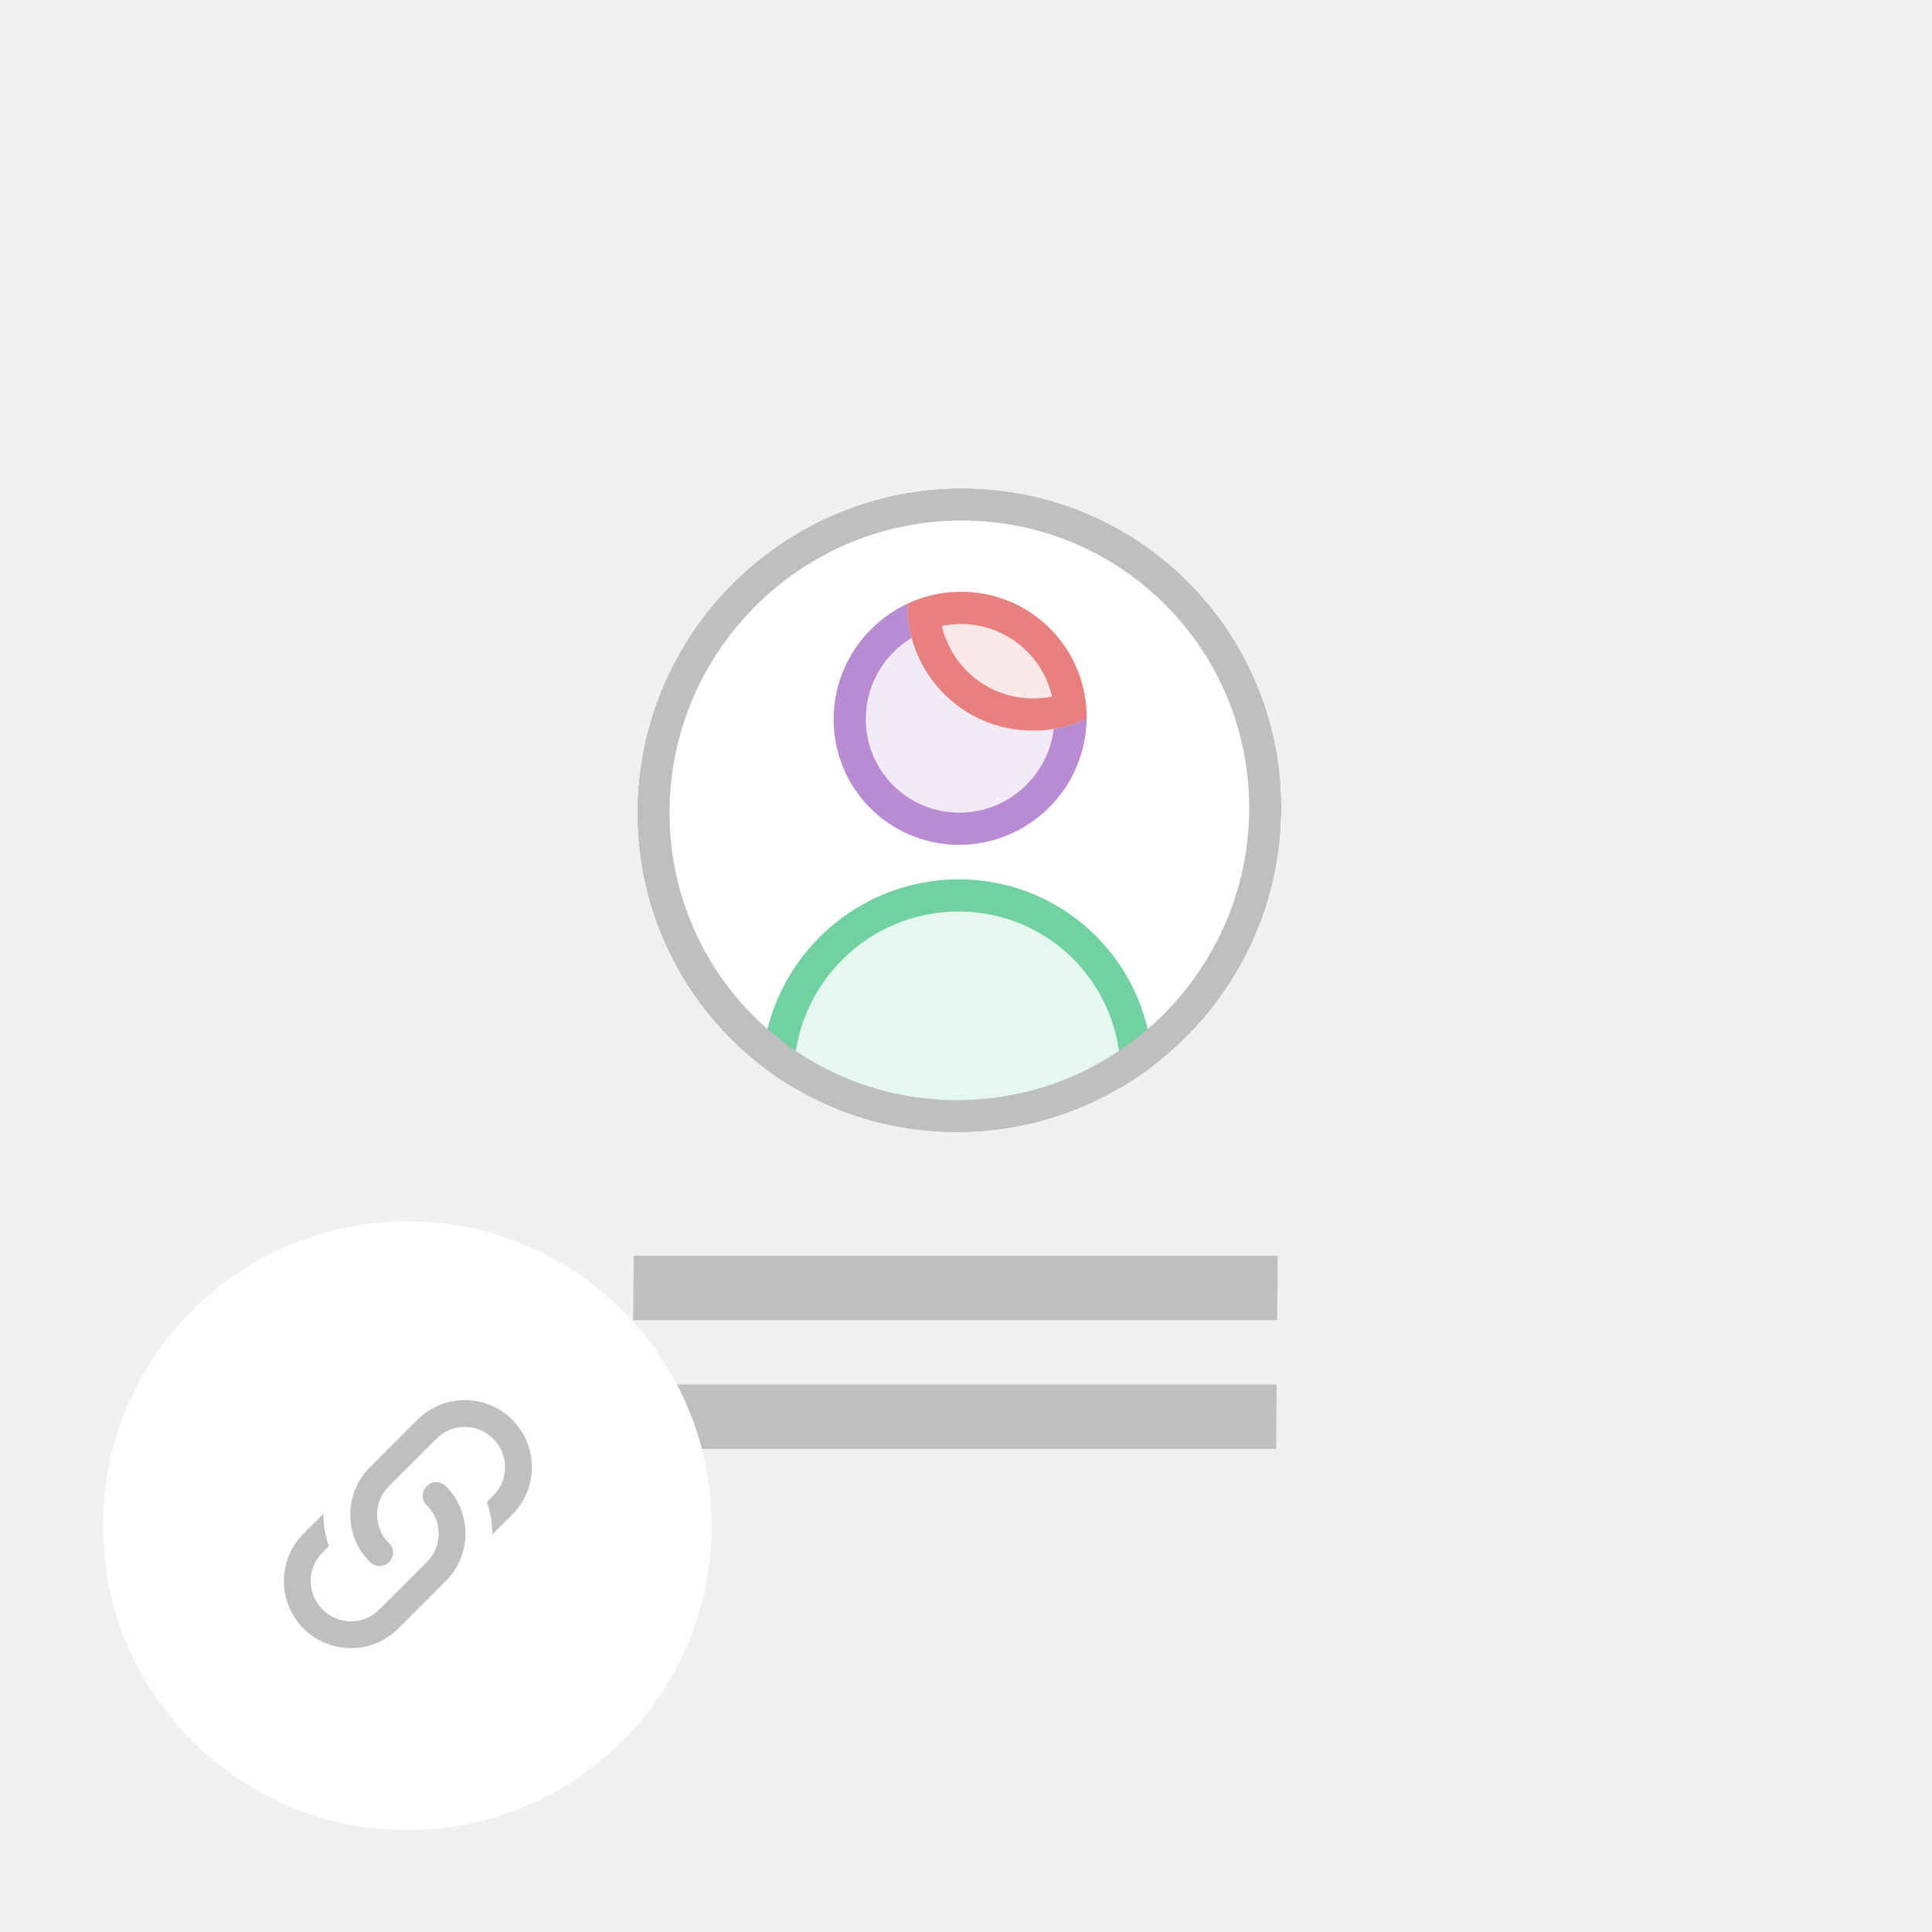
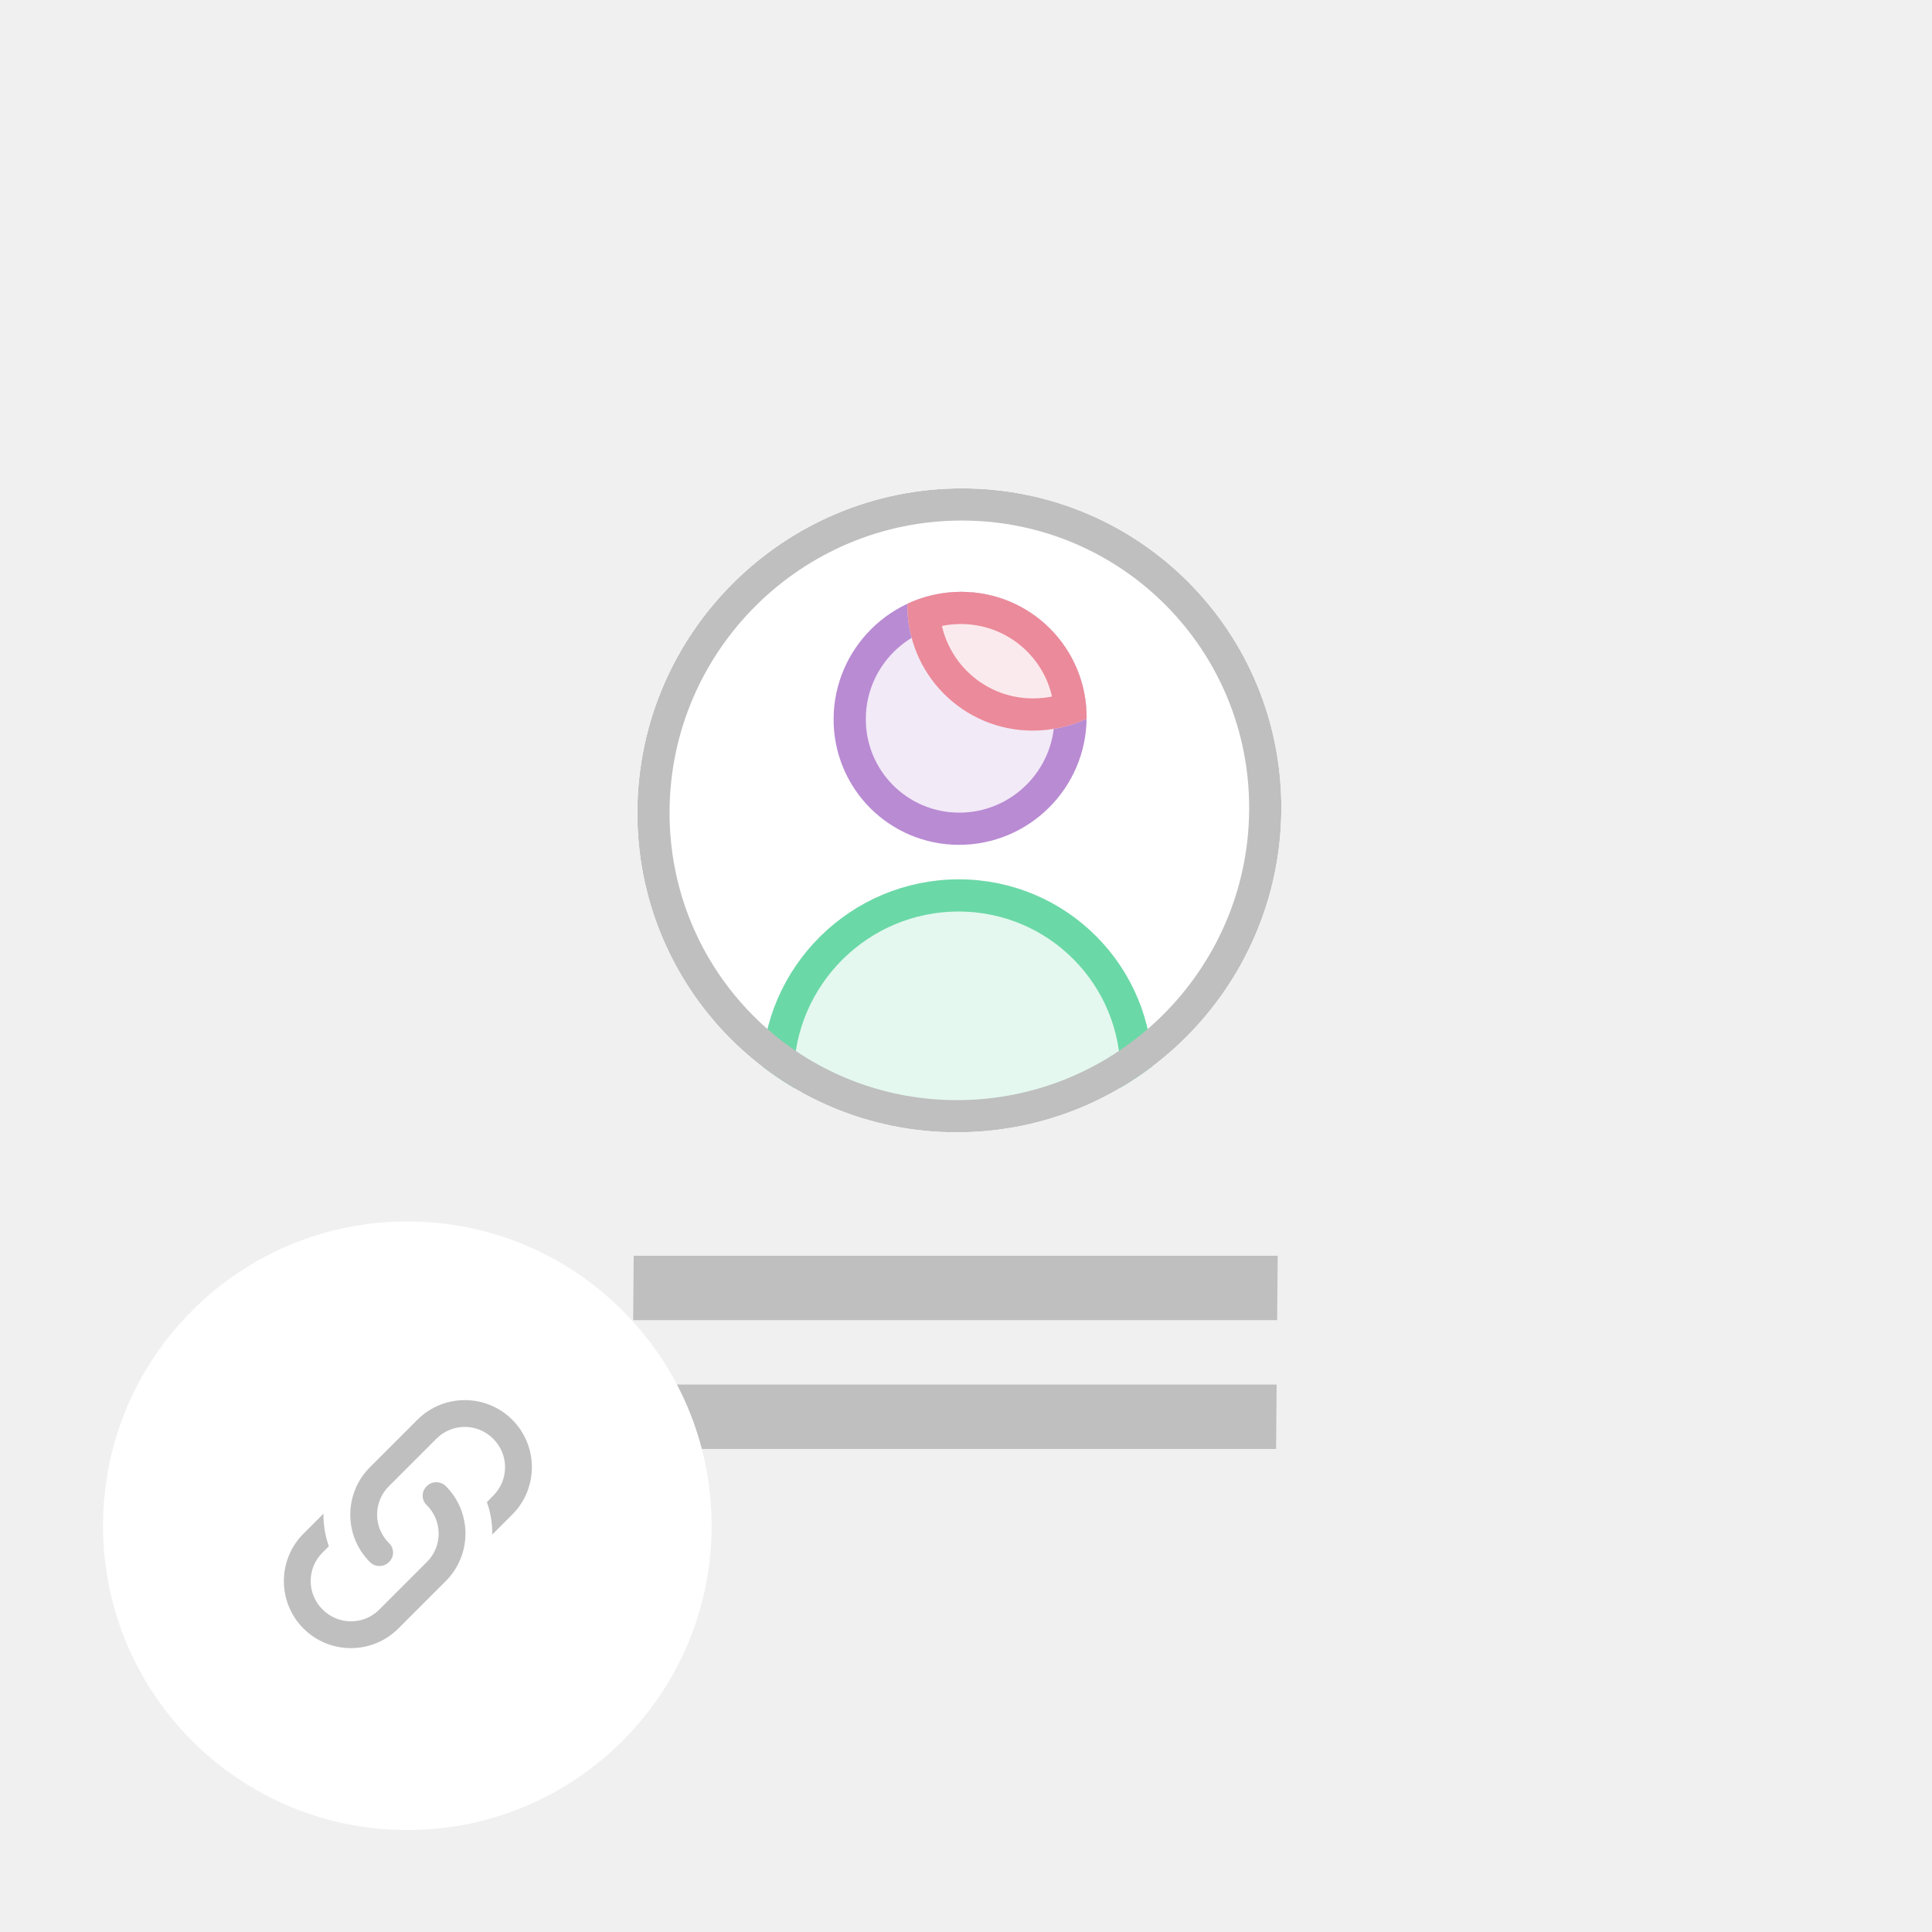
<svg xmlns="http://www.w3.org/2000/svg" width="60" height="60" viewBox="0 0 60 60" fill="none">
  <g clip-path="url(#clip0_2786_4232)">
    <rect width="20" height="2" transform="matrix(1 0 -0.00820296 0.999966 19.6801 38.999)" fill="#BFBFBF" />
    <rect width="20" height="2" transform="matrix(1 0 -0.00820296 0.999966 19.6473 42.9985)" fill="#BFBFBF" />
    <g clip-path="url(#clip1_2786_4232)">
      <rect width="20" height="20" rx="10" transform="matrix(1 0 -0.00820296 0.999966 19.8756 15.166)" fill="white" />
      <mask id="mask0_2786_4232" style="mask-type:alpha" maskUnits="userSpaceOnUse" x="19" y="15" width="21" height="21">
        <rect x="0.496" y="0.5" width="19" height="19" rx="9.5" transform="matrix(1 0 -0.00820296 0.999966 19.8797 15.166)" fill="#CBF7E1" stroke="#1FC47A" />
      </mask>
      <g mask="url(#mask0_2786_4232)">
        <rect x="0.496" y="0.5" width="6.857" height="6.857" rx="3.429" transform="matrix(1 0 -0.00820296 0.999966 25.9248 18.3804)" fill="#F2EAF7" stroke="#B98BD3" />
        <mask id="path-6-inside-1_2786_4232" fill="white">
          <path fill-rule="evenodd" clip-rule="evenodd" d="M28.18 18.75C28.18 18.754 28.18 18.758 28.179 18.761C28.162 20.931 29.906 22.69 32.076 22.69C32.672 22.69 33.237 22.557 33.745 22.32C33.745 22.316 33.745 22.312 33.745 22.309C33.763 20.139 32.019 18.38 29.849 18.38C29.253 18.38 28.687 18.513 28.18 18.75Z" />
        </mask>
-         <path fill-rule="evenodd" clip-rule="evenodd" d="M28.18 18.75C28.18 18.754 28.18 18.758 28.179 18.761C28.162 20.931 29.906 22.69 32.076 22.69C32.672 22.69 33.237 22.557 33.745 22.32C33.745 22.316 33.745 22.312 33.745 22.309C33.763 20.139 32.019 18.38 29.849 18.38C29.253 18.38 28.687 18.513 28.18 18.75Z" fill="#FBE8E8" />
-         <path d="M28.18 18.75L27.762 17.845L27.186 18.114L27.18 18.748L28.18 18.75ZM33.745 22.32L34.163 23.225L34.739 22.956L34.745 22.322L33.745 22.32ZM29.179 18.761C29.18 18.759 29.18 18.756 29.18 18.753L27.18 18.748C27.18 18.752 27.18 18.757 27.179 18.761H29.179ZM32.084 21.69C30.467 21.69 29.166 20.379 29.179 18.761H27.179C27.157 21.483 29.346 23.69 32.068 23.69L32.084 21.69ZM33.328 21.415C32.951 21.591 32.53 21.69 32.084 21.69L32.068 23.69C32.813 23.69 33.524 23.523 34.163 23.225L33.328 21.415ZM32.745 22.309C32.745 22.311 32.745 22.314 32.745 22.317L34.745 22.322C34.745 22.319 34.745 22.314 34.745 22.309H32.745ZM29.841 19.38C31.458 19.38 32.759 20.692 32.745 22.309H34.745C34.768 19.587 32.579 17.38 29.857 17.38L29.841 19.38ZM28.597 19.656C28.974 19.479 29.395 19.38 29.841 19.38L29.857 17.38C29.112 17.38 28.401 17.547 27.762 17.845L28.597 19.656Z" fill="#E98080" mask="url(#path-6-inside-1_2786_4232)" />
-         <rect x="0.496" y="0.5" width="11.143" height="11.143" rx="5.571" transform="matrix(1 0 -0.00820296 0.999966 23.7086 27.3086)" fill="#E5F7EE" stroke="#72D1A0" />
+         <path fill-rule="evenodd" clip-rule="evenodd" d="M28.18 18.75C28.18 18.754 28.18 18.758 28.179 18.761C28.162 20.931 29.906 22.69 32.076 22.69C32.672 22.69 33.237 22.557 33.745 22.32C33.745 22.316 33.745 22.312 33.745 22.309C33.763 20.139 32.019 18.38 29.849 18.38C29.253 18.38 28.687 18.513 28.18 18.75Z" fill="#fbeaed" />
+         <path d="M28.18 18.75L27.762 17.845L27.186 18.114L27.18 18.748L28.18 18.75ZM33.745 22.32L34.163 23.225L34.739 22.956L34.745 22.322L33.745 22.32ZM29.179 18.761C29.18 18.759 29.18 18.756 29.18 18.753L27.18 18.748C27.18 18.752 27.18 18.757 27.179 18.761H29.179ZM32.084 21.69C30.467 21.69 29.166 20.379 29.179 18.761H27.179C27.157 21.483 29.346 23.69 32.068 23.69L32.084 21.69ZM33.328 21.415C32.951 21.591 32.53 21.69 32.084 21.69L32.068 23.69C32.813 23.69 33.524 23.523 34.163 23.225L33.328 21.415ZM32.745 22.309C32.745 22.311 32.745 22.314 32.745 22.317L34.745 22.322C34.745 22.319 34.745 22.314 34.745 22.309H32.745ZM29.841 19.38C31.458 19.38 32.759 20.692 32.745 22.309H34.745C34.768 19.587 32.579 17.38 29.857 17.38L29.841 19.38ZM28.597 19.656C28.974 19.479 29.395 19.38 29.841 19.38L29.857 17.38C29.112 17.38 28.401 17.547 27.762 17.845L28.597 19.656Z" fill="#eb8a9a" mask="url(#path-6-inside-1_2786_4232)" />
+         <rect x="0.496" y="0.5" width="11.143" height="11.143" rx="5.571" transform="matrix(1 0 -0.00820296 0.999966 23.7086 27.3086)" fill="#e4f8ef" stroke="#6bd8a7" />
        <rect x="0.496" y="0.5" width="19" height="19" rx="9.5" transform="matrix(1 0 -0.00820296 0.999966 19.8797 15.166)" stroke="#BFBFBF" />
      </g>
    </g>
    <circle cx="12.65" cy="47.383" r="9.45" fill="white" />
    <path d="M12.079 47.92C12.25 48.083 12.25 48.35 12.079 48.512C11.917 48.675 11.65 48.675 11.488 48.512C10.675 47.7 10.675 46.379 11.488 45.566L12.963 44.091C13.775 43.279 15.096 43.279 15.908 44.091C16.721 44.904 16.721 46.225 15.908 47.037L15.287 47.658C15.292 47.316 15.238 46.975 15.121 46.65L15.317 46.45C15.808 45.962 15.808 45.17 15.317 44.683C14.829 44.191 14.037 44.191 13.55 44.683L12.079 46.154C11.588 46.641 11.588 47.433 12.079 47.92ZM13.254 46.154C13.417 45.991 13.683 45.991 13.846 46.154C14.658 46.966 14.658 48.287 13.846 49.1L12.371 50.575C11.558 51.387 10.238 51.387 9.425 50.575C8.613 49.762 8.613 48.441 9.425 47.629L10.046 47.008C10.042 47.35 10.096 47.691 10.213 48.02L10.017 48.216C9.525 48.704 9.525 49.495 10.017 49.983C10.504 50.475 11.296 50.475 11.783 49.983L13.254 48.512C13.746 48.025 13.746 47.233 13.254 46.745C13.083 46.583 13.083 46.316 13.254 46.154Z" fill="#BFBFBF" />
  </g>
  <defs>
    <clipPath id="clip0_2786_4232">
      <rect width="60" height="60" fill="white" />
    </clipPath>
    <clipPath id="clip1_2786_4232">
      <rect width="20" height="20" fill="white" transform="matrix(1 0 -0.00820296 0.999966 19.8756 15.166)" />
    </clipPath>
  </defs>
</svg>
